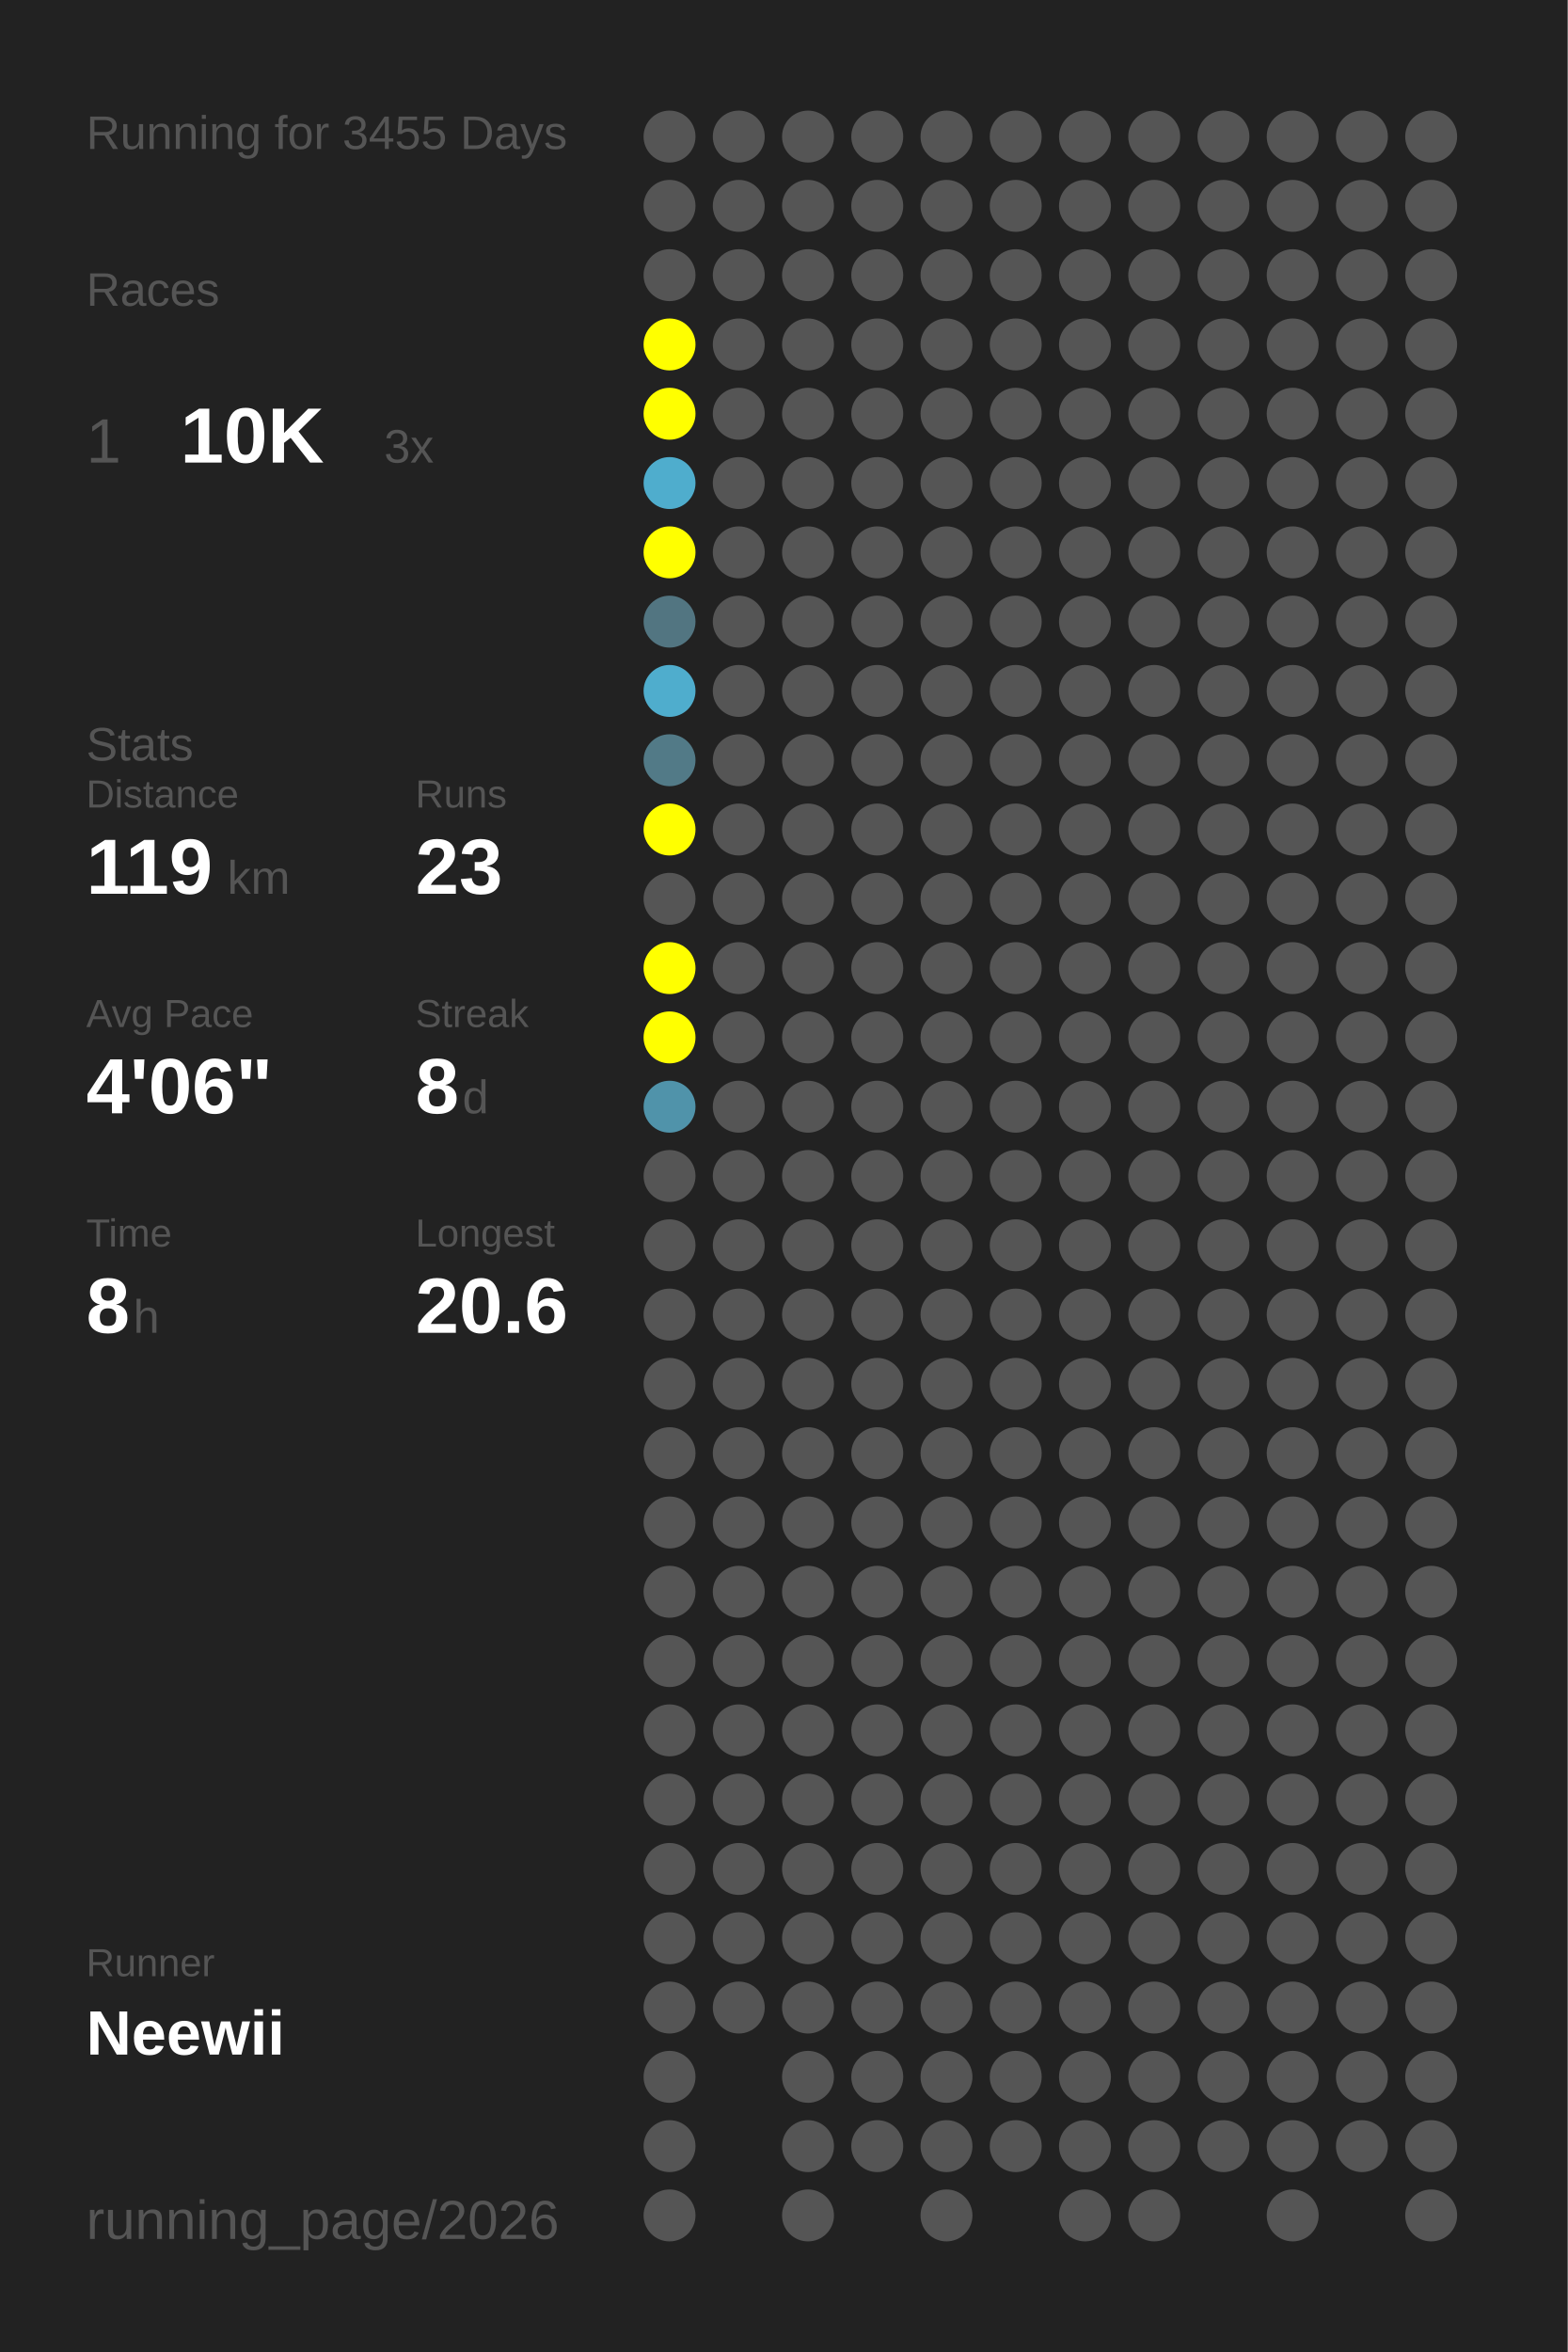
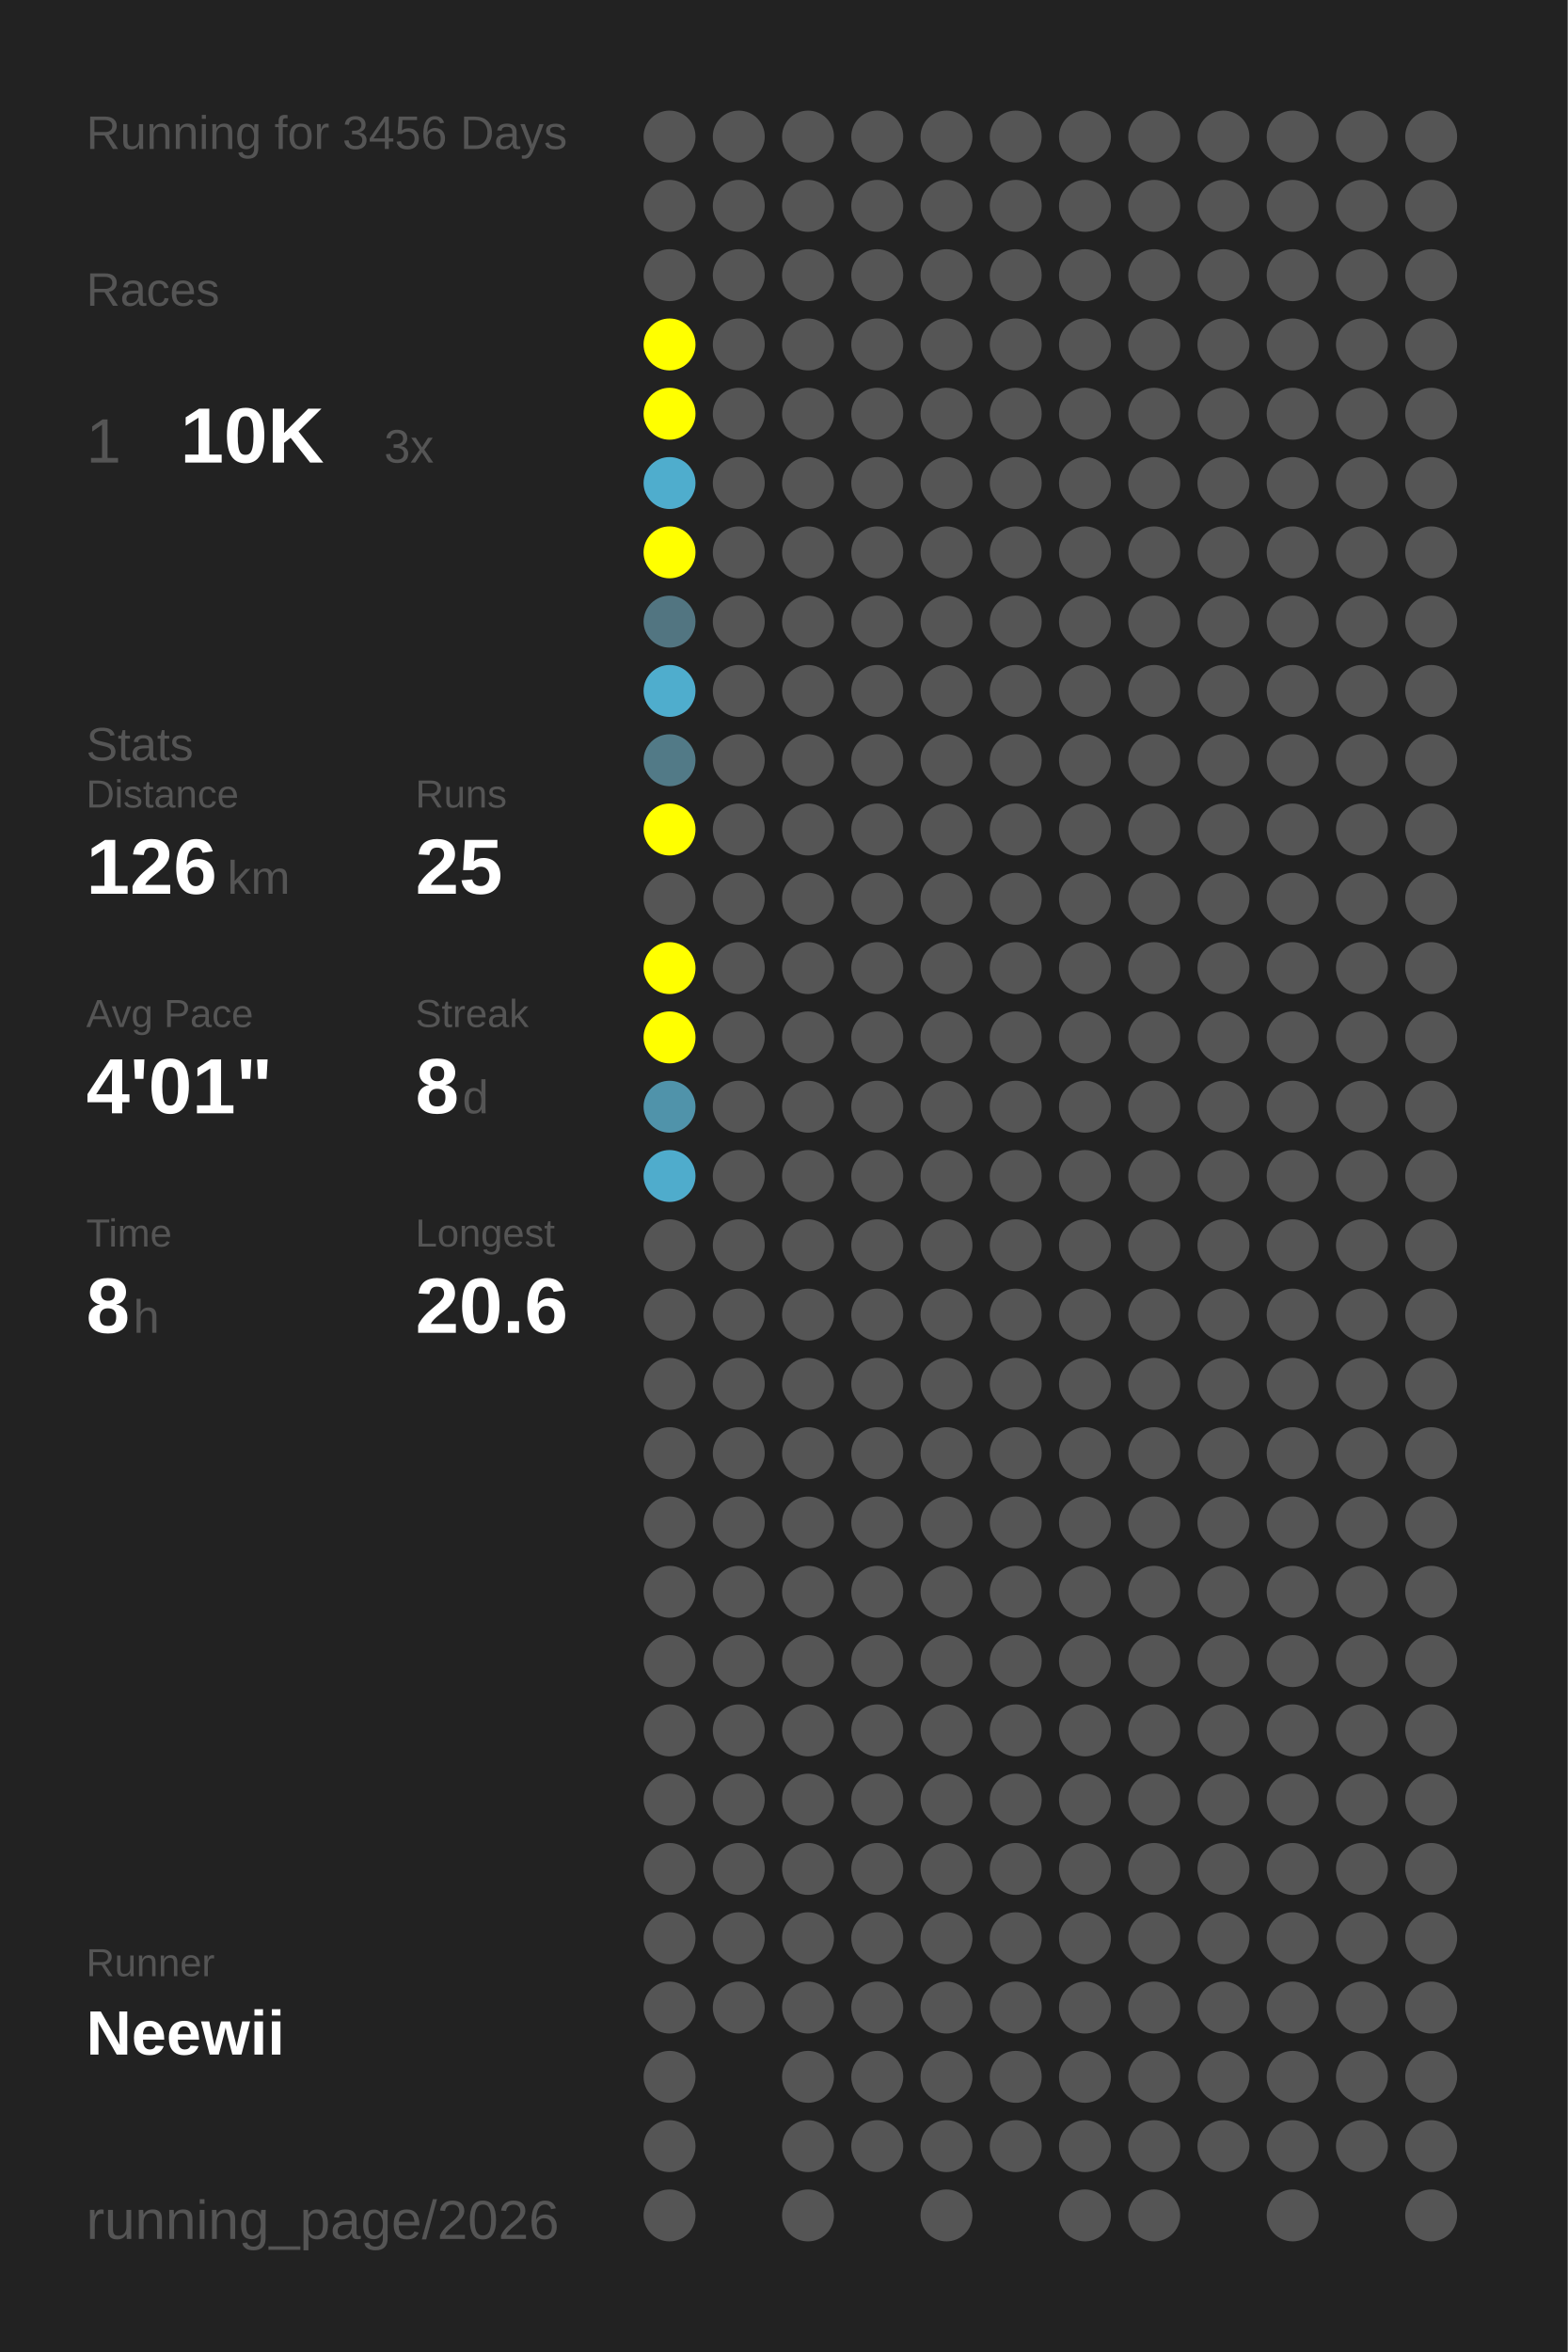
<svg xmlns="http://www.w3.org/2000/svg" baseProfile="full" height="300mm" version="1.1" viewBox="0,0,200,300" width="200mm">
  <defs />
  <rect fill="#222222" height="300" width="200" x="0" y="0" />
-   <text fill="#555555" style="font-size:6px; font-family:Arial;" x="11" y="19">Running for 3455 Days</text>
+   <text fill="#555555" style="font-size:6px; font-family:Arial;" x="11" y="19">Running for 3456 Days</text>
  <text fill="#555555" style="font-size:6px; font-family:Arial;" x="11" y="39">Races</text>
  <text fill="#555555" style="font-size:8px; font-family:Arial;" x="11" y="59">1</text>
  <text fill="#FFFFFF" style="font-size:10px; font-family:Arial; font-weight:bold;" x="23" y="59">10K</text>
  <text fill="#555555" style="font-size:6px; font-family:Arial;" x="49" y="59">3x</text>
  <text fill="#555555" style="font-size:6px; font-family:Arial;" x="11" y="97">Stats</text>
  <text fill="#555555" style="font-size:5px; font-family:Arial;" x="11" y="103">Distance</text>
-   <text fill="#FFFFFF" style="font-size:10px; font-family:Arial; font-weight:bold;" x="11" y="114">119</text>
+   <text fill="#FFFFFF" style="font-size:10px; font-family:Arial; font-weight:bold;" x="11" y="114">126</text>
  <text fill="#555555" style="font-size:6px; font-family:Arial;" x="29" y="114">km</text>
  <text fill="#555555" style="font-size:5px; font-family:Arial;" x="53" y="103">Runs</text>
-   <text fill="#FFFFFF" style="font-size:10px; font-family:Arial; font-weight:bold;" x="53" y="114">23</text>
+   <text fill="#FFFFFF" style="font-size:10px; font-family:Arial; font-weight:bold;" x="53" y="114">25</text>
  <text fill="#555555" style="font-size:5px; font-family:Arial;" x="11" y="131">Avg Pace</text>
-   <text fill="#FFFFFF" style="font-size:10px; font-family:Arial; font-weight:bold;" x="11" y="142">4'06"</text>
+   <text fill="#FFFFFF" style="font-size:10px; font-family:Arial; font-weight:bold;" x="11" y="142">4'01"</text>
  <text fill="#555555" style="font-size:5px; font-family:Arial;" x="53" y="131">Streak</text>
  <text fill="#FFFFFF" style="font-size:10px; font-family:Arial; font-weight:bold;" x="53" y="142">8</text>
  <text fill="#555555" style="font-size:6px; font-family:Arial;" x="59" y="142">d</text>
  <text fill="#555555" style="font-size:5px; font-family:Arial;" x="11" y="159">Time</text>
  <text fill="#FFFFFF" style="font-size:10px; font-family:Arial; font-weight:bold;" x="11" y="170">8</text>
  <text fill="#555555" style="font-size:6px; font-family:Arial;" x="17" y="170">h</text>
  <text fill="#555555" style="font-size:5px; font-family:Arial;" x="53" y="159">Longest</text>
  <text fill="#FFFFFF" style="font-size:10px; font-family:Arial; font-weight:bold;" x="53" y="170">20.6</text>
  <text fill="#555555" style="font-size:5px; font-family:Arial;" x="11" y="252.065">Runner</text>
  <text fill="#FFFFFF" style="font-size:8px; font-family:Arial; font-weight:bold;" x="11" y="262.065">Neewii</text>
  <text fill="#555555" style="font-size:7px; font-family:Arial;" x="11" y="285.581">running_page/2026</text>
  <circle cx="85.417" cy="17.419" fill="#555555" r="3.312" />
  <circle cx="85.417" cy="26.258" fill="#555555" r="3.312" />
  <circle cx="85.417" cy="35.097" fill="#555555" r="3.312" />
  <circle cx="85.417" cy="43.935" fill="#FFFF00" r="3.312" />
  <circle cx="85.417" cy="52.774" fill="#FFFF00" r="3.312" />
  <circle cx="85.417" cy="61.613" fill="#4fadcd" r="3.312" />
  <circle cx="85.417" cy="70.452" fill="#FFFF00" r="3.312" />
  <circle cx="85.417" cy="79.29" fill="#527581" r="3.312" />
  <circle cx="85.417" cy="88.129" fill="#4fadcd" r="3.312" />
  <circle cx="85.417" cy="96.968" fill="#527a87" r="3.312" />
  <circle cx="85.417" cy="105.806" fill="#FFFF00" r="3.312" />
  <circle cx="85.417" cy="114.645" fill="#555555" r="3.312" />
  <circle cx="85.417" cy="123.484" fill="#FFFF00" r="3.312" />
  <circle cx="85.417" cy="132.323" fill="#FFFF00" r="3.312" />
  <circle cx="85.417" cy="141.161" fill="#5093aa" r="3.312" />
-   <circle cx="85.417" cy="150" fill="#555555" r="3.312" />
+   <circle cx="85.417" cy="150" fill="#4faccc" r="3.312" />
  <circle cx="85.417" cy="158.839" fill="#555555" r="3.312" />
  <circle cx="85.417" cy="167.677" fill="#555555" r="3.312" />
  <circle cx="85.417" cy="176.516" fill="#555555" r="3.312" />
  <circle cx="85.417" cy="185.355" fill="#555555" r="3.312" />
  <circle cx="85.417" cy="194.194" fill="#555555" r="3.312" />
  <circle cx="85.417" cy="203.032" fill="#555555" r="3.312" />
  <circle cx="85.417" cy="211.871" fill="#555555" r="3.312" />
  <circle cx="85.417" cy="220.71" fill="#555555" r="3.312" />
  <circle cx="85.417" cy="229.548" fill="#555555" r="3.312" />
  <circle cx="85.417" cy="238.387" fill="#555555" r="3.312" />
  <circle cx="85.417" cy="247.226" fill="#555555" r="3.312" />
  <circle cx="85.417" cy="256.065" fill="#555555" r="3.312" />
  <circle cx="85.417" cy="264.903" fill="#555555" r="3.312" />
  <circle cx="85.417" cy="273.742" fill="#555555" r="3.312" />
  <circle cx="85.417" cy="282.581" fill="#555555" r="3.312" />
  <circle cx="94.25" cy="17.419" fill="#555555" r="3.312" />
  <circle cx="94.25" cy="26.258" fill="#555555" r="3.312" />
  <circle cx="94.25" cy="35.097" fill="#555555" r="3.312" />
  <circle cx="94.25" cy="43.935" fill="#555555" r="3.312" />
  <circle cx="94.25" cy="52.774" fill="#555555" r="3.312" />
  <circle cx="94.25" cy="61.613" fill="#555555" r="3.312" />
  <circle cx="94.25" cy="70.452" fill="#555555" r="3.312" />
  <circle cx="94.25" cy="79.29" fill="#555555" r="3.312" />
  <circle cx="94.25" cy="88.129" fill="#555555" r="3.312" />
  <circle cx="94.25" cy="96.968" fill="#555555" r="3.312" />
  <circle cx="94.25" cy="105.806" fill="#555555" r="3.312" />
  <circle cx="94.25" cy="114.645" fill="#555555" r="3.312" />
  <circle cx="94.25" cy="123.484" fill="#555555" r="3.312" />
  <circle cx="94.25" cy="132.323" fill="#555555" r="3.312" />
  <circle cx="94.25" cy="141.161" fill="#555555" r="3.312" />
  <circle cx="94.25" cy="150" fill="#555555" r="3.312" />
  <circle cx="94.25" cy="158.839" fill="#555555" r="3.312" />
  <circle cx="94.25" cy="167.677" fill="#555555" r="3.312" />
  <circle cx="94.25" cy="176.516" fill="#555555" r="3.312" />
  <circle cx="94.25" cy="185.355" fill="#555555" r="3.312" />
  <circle cx="94.25" cy="194.194" fill="#555555" r="3.312" />
  <circle cx="94.25" cy="203.032" fill="#555555" r="3.312" />
  <circle cx="94.25" cy="211.871" fill="#555555" r="3.312" />
  <circle cx="94.25" cy="220.71" fill="#555555" r="3.312" />
  <circle cx="94.25" cy="229.548" fill="#555555" r="3.312" />
  <circle cx="94.25" cy="238.387" fill="#555555" r="3.312" />
  <circle cx="94.25" cy="247.226" fill="#555555" r="3.312" />
  <circle cx="94.25" cy="256.065" fill="#555555" r="3.312" />
  <circle cx="103.083" cy="17.419" fill="#555555" r="3.312" />
  <circle cx="103.083" cy="26.258" fill="#555555" r="3.312" />
  <circle cx="103.083" cy="35.097" fill="#555555" r="3.312" />
  <circle cx="103.083" cy="43.935" fill="#555555" r="3.312" />
  <circle cx="103.083" cy="52.774" fill="#555555" r="3.312" />
  <circle cx="103.083" cy="61.613" fill="#555555" r="3.312" />
  <circle cx="103.083" cy="70.452" fill="#555555" r="3.312" />
  <circle cx="103.083" cy="79.29" fill="#555555" r="3.312" />
  <circle cx="103.083" cy="88.129" fill="#555555" r="3.312" />
  <circle cx="103.083" cy="96.968" fill="#555555" r="3.312" />
  <circle cx="103.083" cy="105.806" fill="#555555" r="3.312" />
  <circle cx="103.083" cy="114.645" fill="#555555" r="3.312" />
  <circle cx="103.083" cy="123.484" fill="#555555" r="3.312" />
  <circle cx="103.083" cy="132.323" fill="#555555" r="3.312" />
  <circle cx="103.083" cy="141.161" fill="#555555" r="3.312" />
  <circle cx="103.083" cy="150" fill="#555555" r="3.312" />
  <circle cx="103.083" cy="158.839" fill="#555555" r="3.312" />
  <circle cx="103.083" cy="167.677" fill="#555555" r="3.312" />
  <circle cx="103.083" cy="176.516" fill="#555555" r="3.312" />
  <circle cx="103.083" cy="185.355" fill="#555555" r="3.312" />
  <circle cx="103.083" cy="194.194" fill="#555555" r="3.312" />
  <circle cx="103.083" cy="203.032" fill="#555555" r="3.312" />
  <circle cx="103.083" cy="211.871" fill="#555555" r="3.312" />
  <circle cx="103.083" cy="220.71" fill="#555555" r="3.312" />
  <circle cx="103.083" cy="229.548" fill="#555555" r="3.312" />
  <circle cx="103.083" cy="238.387" fill="#555555" r="3.312" />
  <circle cx="103.083" cy="247.226" fill="#555555" r="3.312" />
  <circle cx="103.083" cy="256.065" fill="#555555" r="3.312" />
  <circle cx="103.083" cy="264.903" fill="#555555" r="3.312" />
  <circle cx="103.083" cy="273.742" fill="#555555" r="3.312" />
  <circle cx="103.083" cy="282.581" fill="#555555" r="3.312" />
  <circle cx="111.917" cy="17.419" fill="#555555" r="3.312" />
  <circle cx="111.917" cy="26.258" fill="#555555" r="3.312" />
  <circle cx="111.917" cy="35.097" fill="#555555" r="3.312" />
  <circle cx="111.917" cy="43.935" fill="#555555" r="3.312" />
  <circle cx="111.917" cy="52.774" fill="#555555" r="3.312" />
  <circle cx="111.917" cy="61.613" fill="#555555" r="3.312" />
  <circle cx="111.917" cy="70.452" fill="#555555" r="3.312" />
  <circle cx="111.917" cy="79.29" fill="#555555" r="3.312" />
  <circle cx="111.917" cy="88.129" fill="#555555" r="3.312" />
  <circle cx="111.917" cy="96.968" fill="#555555" r="3.312" />
  <circle cx="111.917" cy="105.806" fill="#555555" r="3.312" />
  <circle cx="111.917" cy="114.645" fill="#555555" r="3.312" />
  <circle cx="111.917" cy="123.484" fill="#555555" r="3.312" />
  <circle cx="111.917" cy="132.323" fill="#555555" r="3.312" />
  <circle cx="111.917" cy="141.161" fill="#555555" r="3.312" />
  <circle cx="111.917" cy="150" fill="#555555" r="3.312" />
  <circle cx="111.917" cy="158.839" fill="#555555" r="3.312" />
  <circle cx="111.917" cy="167.677" fill="#555555" r="3.312" />
  <circle cx="111.917" cy="176.516" fill="#555555" r="3.312" />
  <circle cx="111.917" cy="185.355" fill="#555555" r="3.312" />
  <circle cx="111.917" cy="194.194" fill="#555555" r="3.312" />
  <circle cx="111.917" cy="203.032" fill="#555555" r="3.312" />
  <circle cx="111.917" cy="211.871" fill="#555555" r="3.312" />
  <circle cx="111.917" cy="220.71" fill="#555555" r="3.312" />
  <circle cx="111.917" cy="229.548" fill="#555555" r="3.312" />
  <circle cx="111.917" cy="238.387" fill="#555555" r="3.312" />
  <circle cx="111.917" cy="247.226" fill="#555555" r="3.312" />
  <circle cx="111.917" cy="256.065" fill="#555555" r="3.312" />
  <circle cx="111.917" cy="264.903" fill="#555555" r="3.312" />
  <circle cx="111.917" cy="273.742" fill="#555555" r="3.312" />
  <circle cx="120.75" cy="17.419" fill="#555555" r="3.312" />
  <circle cx="120.75" cy="26.258" fill="#555555" r="3.312" />
  <circle cx="120.75" cy="35.097" fill="#555555" r="3.312" />
  <circle cx="120.75" cy="43.935" fill="#555555" r="3.312" />
  <circle cx="120.75" cy="52.774" fill="#555555" r="3.312" />
  <circle cx="120.75" cy="61.613" fill="#555555" r="3.312" />
  <circle cx="120.75" cy="70.452" fill="#555555" r="3.312" />
  <circle cx="120.75" cy="79.29" fill="#555555" r="3.312" />
  <circle cx="120.75" cy="88.129" fill="#555555" r="3.312" />
  <circle cx="120.75" cy="96.968" fill="#555555" r="3.312" />
  <circle cx="120.75" cy="105.806" fill="#555555" r="3.312" />
  <circle cx="120.75" cy="114.645" fill="#555555" r="3.312" />
  <circle cx="120.75" cy="123.484" fill="#555555" r="3.312" />
  <circle cx="120.75" cy="132.323" fill="#555555" r="3.312" />
  <circle cx="120.75" cy="141.161" fill="#555555" r="3.312" />
  <circle cx="120.75" cy="150" fill="#555555" r="3.312" />
  <circle cx="120.75" cy="158.839" fill="#555555" r="3.312" />
  <circle cx="120.75" cy="167.677" fill="#555555" r="3.312" />
  <circle cx="120.75" cy="176.516" fill="#555555" r="3.312" />
  <circle cx="120.75" cy="185.355" fill="#555555" r="3.312" />
  <circle cx="120.75" cy="194.194" fill="#555555" r="3.312" />
  <circle cx="120.75" cy="203.032" fill="#555555" r="3.312" />
  <circle cx="120.75" cy="211.871" fill="#555555" r="3.312" />
  <circle cx="120.75" cy="220.71" fill="#555555" r="3.312" />
  <circle cx="120.75" cy="229.548" fill="#555555" r="3.312" />
  <circle cx="120.75" cy="238.387" fill="#555555" r="3.312" />
  <circle cx="120.75" cy="247.226" fill="#555555" r="3.312" />
  <circle cx="120.75" cy="256.065" fill="#555555" r="3.312" />
  <circle cx="120.75" cy="264.903" fill="#555555" r="3.312" />
  <circle cx="120.75" cy="273.742" fill="#555555" r="3.312" />
  <circle cx="120.75" cy="282.581" fill="#555555" r="3.312" />
  <circle cx="129.583" cy="17.419" fill="#555555" r="3.312" />
  <circle cx="129.583" cy="26.258" fill="#555555" r="3.312" />
  <circle cx="129.583" cy="35.097" fill="#555555" r="3.312" />
  <circle cx="129.583" cy="43.935" fill="#555555" r="3.312" />
  <circle cx="129.583" cy="52.774" fill="#555555" r="3.312" />
  <circle cx="129.583" cy="61.613" fill="#555555" r="3.312" />
  <circle cx="129.583" cy="70.452" fill="#555555" r="3.312" />
  <circle cx="129.583" cy="79.29" fill="#555555" r="3.312" />
  <circle cx="129.583" cy="88.129" fill="#555555" r="3.312" />
  <circle cx="129.583" cy="96.968" fill="#555555" r="3.312" />
  <circle cx="129.583" cy="105.806" fill="#555555" r="3.312" />
  <circle cx="129.583" cy="114.645" fill="#555555" r="3.312" />
  <circle cx="129.583" cy="123.484" fill="#555555" r="3.312" />
  <circle cx="129.583" cy="132.323" fill="#555555" r="3.312" />
  <circle cx="129.583" cy="141.161" fill="#555555" r="3.312" />
  <circle cx="129.583" cy="150" fill="#555555" r="3.312" />
  <circle cx="129.583" cy="158.839" fill="#555555" r="3.312" />
  <circle cx="129.583" cy="167.677" fill="#555555" r="3.312" />
  <circle cx="129.583" cy="176.516" fill="#555555" r="3.312" />
  <circle cx="129.583" cy="185.355" fill="#555555" r="3.312" />
  <circle cx="129.583" cy="194.194" fill="#555555" r="3.312" />
  <circle cx="129.583" cy="203.032" fill="#555555" r="3.312" />
  <circle cx="129.583" cy="211.871" fill="#555555" r="3.312" />
  <circle cx="129.583" cy="220.71" fill="#555555" r="3.312" />
  <circle cx="129.583" cy="229.548" fill="#555555" r="3.312" />
  <circle cx="129.583" cy="238.387" fill="#555555" r="3.312" />
  <circle cx="129.583" cy="247.226" fill="#555555" r="3.312" />
  <circle cx="129.583" cy="256.065" fill="#555555" r="3.312" />
  <circle cx="129.583" cy="264.903" fill="#555555" r="3.312" />
  <circle cx="129.583" cy="273.742" fill="#555555" r="3.312" />
  <circle cx="138.417" cy="17.419" fill="#555555" r="3.312" />
  <circle cx="138.417" cy="26.258" fill="#555555" r="3.312" />
  <circle cx="138.417" cy="35.097" fill="#555555" r="3.312" />
  <circle cx="138.417" cy="43.935" fill="#555555" r="3.312" />
  <circle cx="138.417" cy="52.774" fill="#555555" r="3.312" />
  <circle cx="138.417" cy="61.613" fill="#555555" r="3.312" />
  <circle cx="138.417" cy="70.452" fill="#555555" r="3.312" />
  <circle cx="138.417" cy="79.29" fill="#555555" r="3.312" />
  <circle cx="138.417" cy="88.129" fill="#555555" r="3.312" />
  <circle cx="138.417" cy="96.968" fill="#555555" r="3.312" />
  <circle cx="138.417" cy="105.806" fill="#555555" r="3.312" />
  <circle cx="138.417" cy="114.645" fill="#555555" r="3.312" />
  <circle cx="138.417" cy="123.484" fill="#555555" r="3.312" />
  <circle cx="138.417" cy="132.323" fill="#555555" r="3.312" />
  <circle cx="138.417" cy="141.161" fill="#555555" r="3.312" />
  <circle cx="138.417" cy="150" fill="#555555" r="3.312" />
  <circle cx="138.417" cy="158.839" fill="#555555" r="3.312" />
  <circle cx="138.417" cy="167.677" fill="#555555" r="3.312" />
  <circle cx="138.417" cy="176.516" fill="#555555" r="3.312" />
  <circle cx="138.417" cy="185.355" fill="#555555" r="3.312" />
  <circle cx="138.417" cy="194.194" fill="#555555" r="3.312" />
  <circle cx="138.417" cy="203.032" fill="#555555" r="3.312" />
  <circle cx="138.417" cy="211.871" fill="#555555" r="3.312" />
  <circle cx="138.417" cy="220.71" fill="#555555" r="3.312" />
  <circle cx="138.417" cy="229.548" fill="#555555" r="3.312" />
  <circle cx="138.417" cy="238.387" fill="#555555" r="3.312" />
  <circle cx="138.417" cy="247.226" fill="#555555" r="3.312" />
  <circle cx="138.417" cy="256.065" fill="#555555" r="3.312" />
  <circle cx="138.417" cy="264.903" fill="#555555" r="3.312" />
  <circle cx="138.417" cy="273.742" fill="#555555" r="3.312" />
  <circle cx="138.417" cy="282.581" fill="#555555" r="3.312" />
  <circle cx="147.25" cy="17.419" fill="#555555" r="3.312" />
  <circle cx="147.25" cy="26.258" fill="#555555" r="3.312" />
  <circle cx="147.25" cy="35.097" fill="#555555" r="3.312" />
  <circle cx="147.25" cy="43.935" fill="#555555" r="3.312" />
  <circle cx="147.25" cy="52.774" fill="#555555" r="3.312" />
  <circle cx="147.25" cy="61.613" fill="#555555" r="3.312" />
  <circle cx="147.25" cy="70.452" fill="#555555" r="3.312" />
  <circle cx="147.25" cy="79.29" fill="#555555" r="3.312" />
  <circle cx="147.25" cy="88.129" fill="#555555" r="3.312" />
  <circle cx="147.25" cy="96.968" fill="#555555" r="3.312" />
  <circle cx="147.25" cy="105.806" fill="#555555" r="3.312" />
  <circle cx="147.25" cy="114.645" fill="#555555" r="3.312" />
  <circle cx="147.25" cy="123.484" fill="#555555" r="3.312" />
  <circle cx="147.25" cy="132.323" fill="#555555" r="3.312" />
  <circle cx="147.25" cy="141.161" fill="#555555" r="3.312" />
  <circle cx="147.25" cy="150" fill="#555555" r="3.312" />
  <circle cx="147.25" cy="158.839" fill="#555555" r="3.312" />
  <circle cx="147.25" cy="167.677" fill="#555555" r="3.312" />
  <circle cx="147.25" cy="176.516" fill="#555555" r="3.312" />
  <circle cx="147.25" cy="185.355" fill="#555555" r="3.312" />
  <circle cx="147.25" cy="194.194" fill="#555555" r="3.312" />
  <circle cx="147.25" cy="203.032" fill="#555555" r="3.312" />
  <circle cx="147.25" cy="211.871" fill="#555555" r="3.312" />
  <circle cx="147.25" cy="220.71" fill="#555555" r="3.312" />
  <circle cx="147.25" cy="229.548" fill="#555555" r="3.312" />
  <circle cx="147.25" cy="238.387" fill="#555555" r="3.312" />
  <circle cx="147.25" cy="247.226" fill="#555555" r="3.312" />
  <circle cx="147.25" cy="256.065" fill="#555555" r="3.312" />
  <circle cx="147.25" cy="264.903" fill="#555555" r="3.312" />
  <circle cx="147.25" cy="273.742" fill="#555555" r="3.312" />
  <circle cx="147.25" cy="282.581" fill="#555555" r="3.312" />
  <circle cx="156.083" cy="17.419" fill="#555555" r="3.312" />
  <circle cx="156.083" cy="26.258" fill="#555555" r="3.312" />
  <circle cx="156.083" cy="35.097" fill="#555555" r="3.312" />
  <circle cx="156.083" cy="43.935" fill="#555555" r="3.312" />
  <circle cx="156.083" cy="52.774" fill="#555555" r="3.312" />
  <circle cx="156.083" cy="61.613" fill="#555555" r="3.312" />
  <circle cx="156.083" cy="70.452" fill="#555555" r="3.312" />
  <circle cx="156.083" cy="79.29" fill="#555555" r="3.312" />
  <circle cx="156.083" cy="88.129" fill="#555555" r="3.312" />
  <circle cx="156.083" cy="96.968" fill="#555555" r="3.312" />
  <circle cx="156.083" cy="105.806" fill="#555555" r="3.312" />
  <circle cx="156.083" cy="114.645" fill="#555555" r="3.312" />
  <circle cx="156.083" cy="123.484" fill="#555555" r="3.312" />
  <circle cx="156.083" cy="132.323" fill="#555555" r="3.312" />
  <circle cx="156.083" cy="141.161" fill="#555555" r="3.312" />
  <circle cx="156.083" cy="150" fill="#555555" r="3.312" />
  <circle cx="156.083" cy="158.839" fill="#555555" r="3.312" />
  <circle cx="156.083" cy="167.677" fill="#555555" r="3.312" />
  <circle cx="156.083" cy="176.516" fill="#555555" r="3.312" />
  <circle cx="156.083" cy="185.355" fill="#555555" r="3.312" />
  <circle cx="156.083" cy="194.194" fill="#555555" r="3.312" />
  <circle cx="156.083" cy="203.032" fill="#555555" r="3.312" />
  <circle cx="156.083" cy="211.871" fill="#555555" r="3.312" />
  <circle cx="156.083" cy="220.71" fill="#555555" r="3.312" />
  <circle cx="156.083" cy="229.548" fill="#555555" r="3.312" />
  <circle cx="156.083" cy="238.387" fill="#555555" r="3.312" />
  <circle cx="156.083" cy="247.226" fill="#555555" r="3.312" />
  <circle cx="156.083" cy="256.065" fill="#555555" r="3.312" />
  <circle cx="156.083" cy="264.903" fill="#555555" r="3.312" />
  <circle cx="156.083" cy="273.742" fill="#555555" r="3.312" />
  <circle cx="164.917" cy="17.419" fill="#555555" r="3.312" />
  <circle cx="164.917" cy="26.258" fill="#555555" r="3.312" />
  <circle cx="164.917" cy="35.097" fill="#555555" r="3.312" />
  <circle cx="164.917" cy="43.935" fill="#555555" r="3.312" />
  <circle cx="164.917" cy="52.774" fill="#555555" r="3.312" />
  <circle cx="164.917" cy="61.613" fill="#555555" r="3.312" />
  <circle cx="164.917" cy="70.452" fill="#555555" r="3.312" />
  <circle cx="164.917" cy="79.29" fill="#555555" r="3.312" />
  <circle cx="164.917" cy="88.129" fill="#555555" r="3.312" />
  <circle cx="164.917" cy="96.968" fill="#555555" r="3.312" />
  <circle cx="164.917" cy="105.806" fill="#555555" r="3.312" />
  <circle cx="164.917" cy="114.645" fill="#555555" r="3.312" />
  <circle cx="164.917" cy="123.484" fill="#555555" r="3.312" />
  <circle cx="164.917" cy="132.323" fill="#555555" r="3.312" />
  <circle cx="164.917" cy="141.161" fill="#555555" r="3.312" />
  <circle cx="164.917" cy="150" fill="#555555" r="3.312" />
  <circle cx="164.917" cy="158.839" fill="#555555" r="3.312" />
  <circle cx="164.917" cy="167.677" fill="#555555" r="3.312" />
  <circle cx="164.917" cy="176.516" fill="#555555" r="3.312" />
  <circle cx="164.917" cy="185.355" fill="#555555" r="3.312" />
  <circle cx="164.917" cy="194.194" fill="#555555" r="3.312" />
  <circle cx="164.917" cy="203.032" fill="#555555" r="3.312" />
  <circle cx="164.917" cy="211.871" fill="#555555" r="3.312" />
  <circle cx="164.917" cy="220.71" fill="#555555" r="3.312" />
  <circle cx="164.917" cy="229.548" fill="#555555" r="3.312" />
  <circle cx="164.917" cy="238.387" fill="#555555" r="3.312" />
  <circle cx="164.917" cy="247.226" fill="#555555" r="3.312" />
  <circle cx="164.917" cy="256.065" fill="#555555" r="3.312" />
  <circle cx="164.917" cy="264.903" fill="#555555" r="3.312" />
  <circle cx="164.917" cy="273.742" fill="#555555" r="3.312" />
  <circle cx="164.917" cy="282.581" fill="#555555" r="3.312" />
  <circle cx="173.75" cy="17.419" fill="#555555" r="3.312" />
  <circle cx="173.75" cy="26.258" fill="#555555" r="3.312" />
  <circle cx="173.75" cy="35.097" fill="#555555" r="3.312" />
  <circle cx="173.75" cy="43.935" fill="#555555" r="3.312" />
  <circle cx="173.75" cy="52.774" fill="#555555" r="3.312" />
  <circle cx="173.75" cy="61.613" fill="#555555" r="3.312" />
  <circle cx="173.75" cy="70.452" fill="#555555" r="3.312" />
  <circle cx="173.75" cy="79.29" fill="#555555" r="3.312" />
  <circle cx="173.75" cy="88.129" fill="#555555" r="3.312" />
  <circle cx="173.75" cy="96.968" fill="#555555" r="3.312" />
  <circle cx="173.75" cy="105.806" fill="#555555" r="3.312" />
  <circle cx="173.75" cy="114.645" fill="#555555" r="3.312" />
  <circle cx="173.75" cy="123.484" fill="#555555" r="3.312" />
  <circle cx="173.75" cy="132.323" fill="#555555" r="3.312" />
  <circle cx="173.75" cy="141.161" fill="#555555" r="3.312" />
  <circle cx="173.75" cy="150" fill="#555555" r="3.312" />
  <circle cx="173.75" cy="158.839" fill="#555555" r="3.312" />
  <circle cx="173.75" cy="167.677" fill="#555555" r="3.312" />
  <circle cx="173.75" cy="176.516" fill="#555555" r="3.312" />
  <circle cx="173.75" cy="185.355" fill="#555555" r="3.312" />
  <circle cx="173.75" cy="194.194" fill="#555555" r="3.312" />
  <circle cx="173.75" cy="203.032" fill="#555555" r="3.312" />
  <circle cx="173.75" cy="211.871" fill="#555555" r="3.312" />
  <circle cx="173.75" cy="220.71" fill="#555555" r="3.312" />
  <circle cx="173.75" cy="229.548" fill="#555555" r="3.312" />
  <circle cx="173.75" cy="238.387" fill="#555555" r="3.312" />
  <circle cx="173.75" cy="247.226" fill="#555555" r="3.312" />
  <circle cx="173.75" cy="256.065" fill="#555555" r="3.312" />
  <circle cx="173.75" cy="264.903" fill="#555555" r="3.312" />
  <circle cx="173.75" cy="273.742" fill="#555555" r="3.312" />
  <circle cx="182.583" cy="17.419" fill="#555555" r="3.312" />
  <circle cx="182.583" cy="26.258" fill="#555555" r="3.312" />
  <circle cx="182.583" cy="35.097" fill="#555555" r="3.312" />
  <circle cx="182.583" cy="43.935" fill="#555555" r="3.312" />
  <circle cx="182.583" cy="52.774" fill="#555555" r="3.312" />
  <circle cx="182.583" cy="61.613" fill="#555555" r="3.312" />
  <circle cx="182.583" cy="70.452" fill="#555555" r="3.312" />
  <circle cx="182.583" cy="79.29" fill="#555555" r="3.312" />
  <circle cx="182.583" cy="88.129" fill="#555555" r="3.312" />
  <circle cx="182.583" cy="96.968" fill="#555555" r="3.312" />
  <circle cx="182.583" cy="105.806" fill="#555555" r="3.312" />
  <circle cx="182.583" cy="114.645" fill="#555555" r="3.312" />
  <circle cx="182.583" cy="123.484" fill="#555555" r="3.312" />
  <circle cx="182.583" cy="132.323" fill="#555555" r="3.312" />
  <circle cx="182.583" cy="141.161" fill="#555555" r="3.312" />
  <circle cx="182.583" cy="150" fill="#555555" r="3.312" />
  <circle cx="182.583" cy="158.839" fill="#555555" r="3.312" />
  <circle cx="182.583" cy="167.677" fill="#555555" r="3.312" />
  <circle cx="182.583" cy="176.516" fill="#555555" r="3.312" />
  <circle cx="182.583" cy="185.355" fill="#555555" r="3.312" />
  <circle cx="182.583" cy="194.194" fill="#555555" r="3.312" />
  <circle cx="182.583" cy="203.032" fill="#555555" r="3.312" />
  <circle cx="182.583" cy="211.871" fill="#555555" r="3.312" />
  <circle cx="182.583" cy="220.71" fill="#555555" r="3.312" />
  <circle cx="182.583" cy="229.548" fill="#555555" r="3.312" />
  <circle cx="182.583" cy="238.387" fill="#555555" r="3.312" />
  <circle cx="182.583" cy="247.226" fill="#555555" r="3.312" />
  <circle cx="182.583" cy="256.065" fill="#555555" r="3.312" />
  <circle cx="182.583" cy="264.903" fill="#555555" r="3.312" />
  <circle cx="182.583" cy="273.742" fill="#555555" r="3.312" />
  <circle cx="182.583" cy="282.581" fill="#555555" r="3.312" />
</svg>
